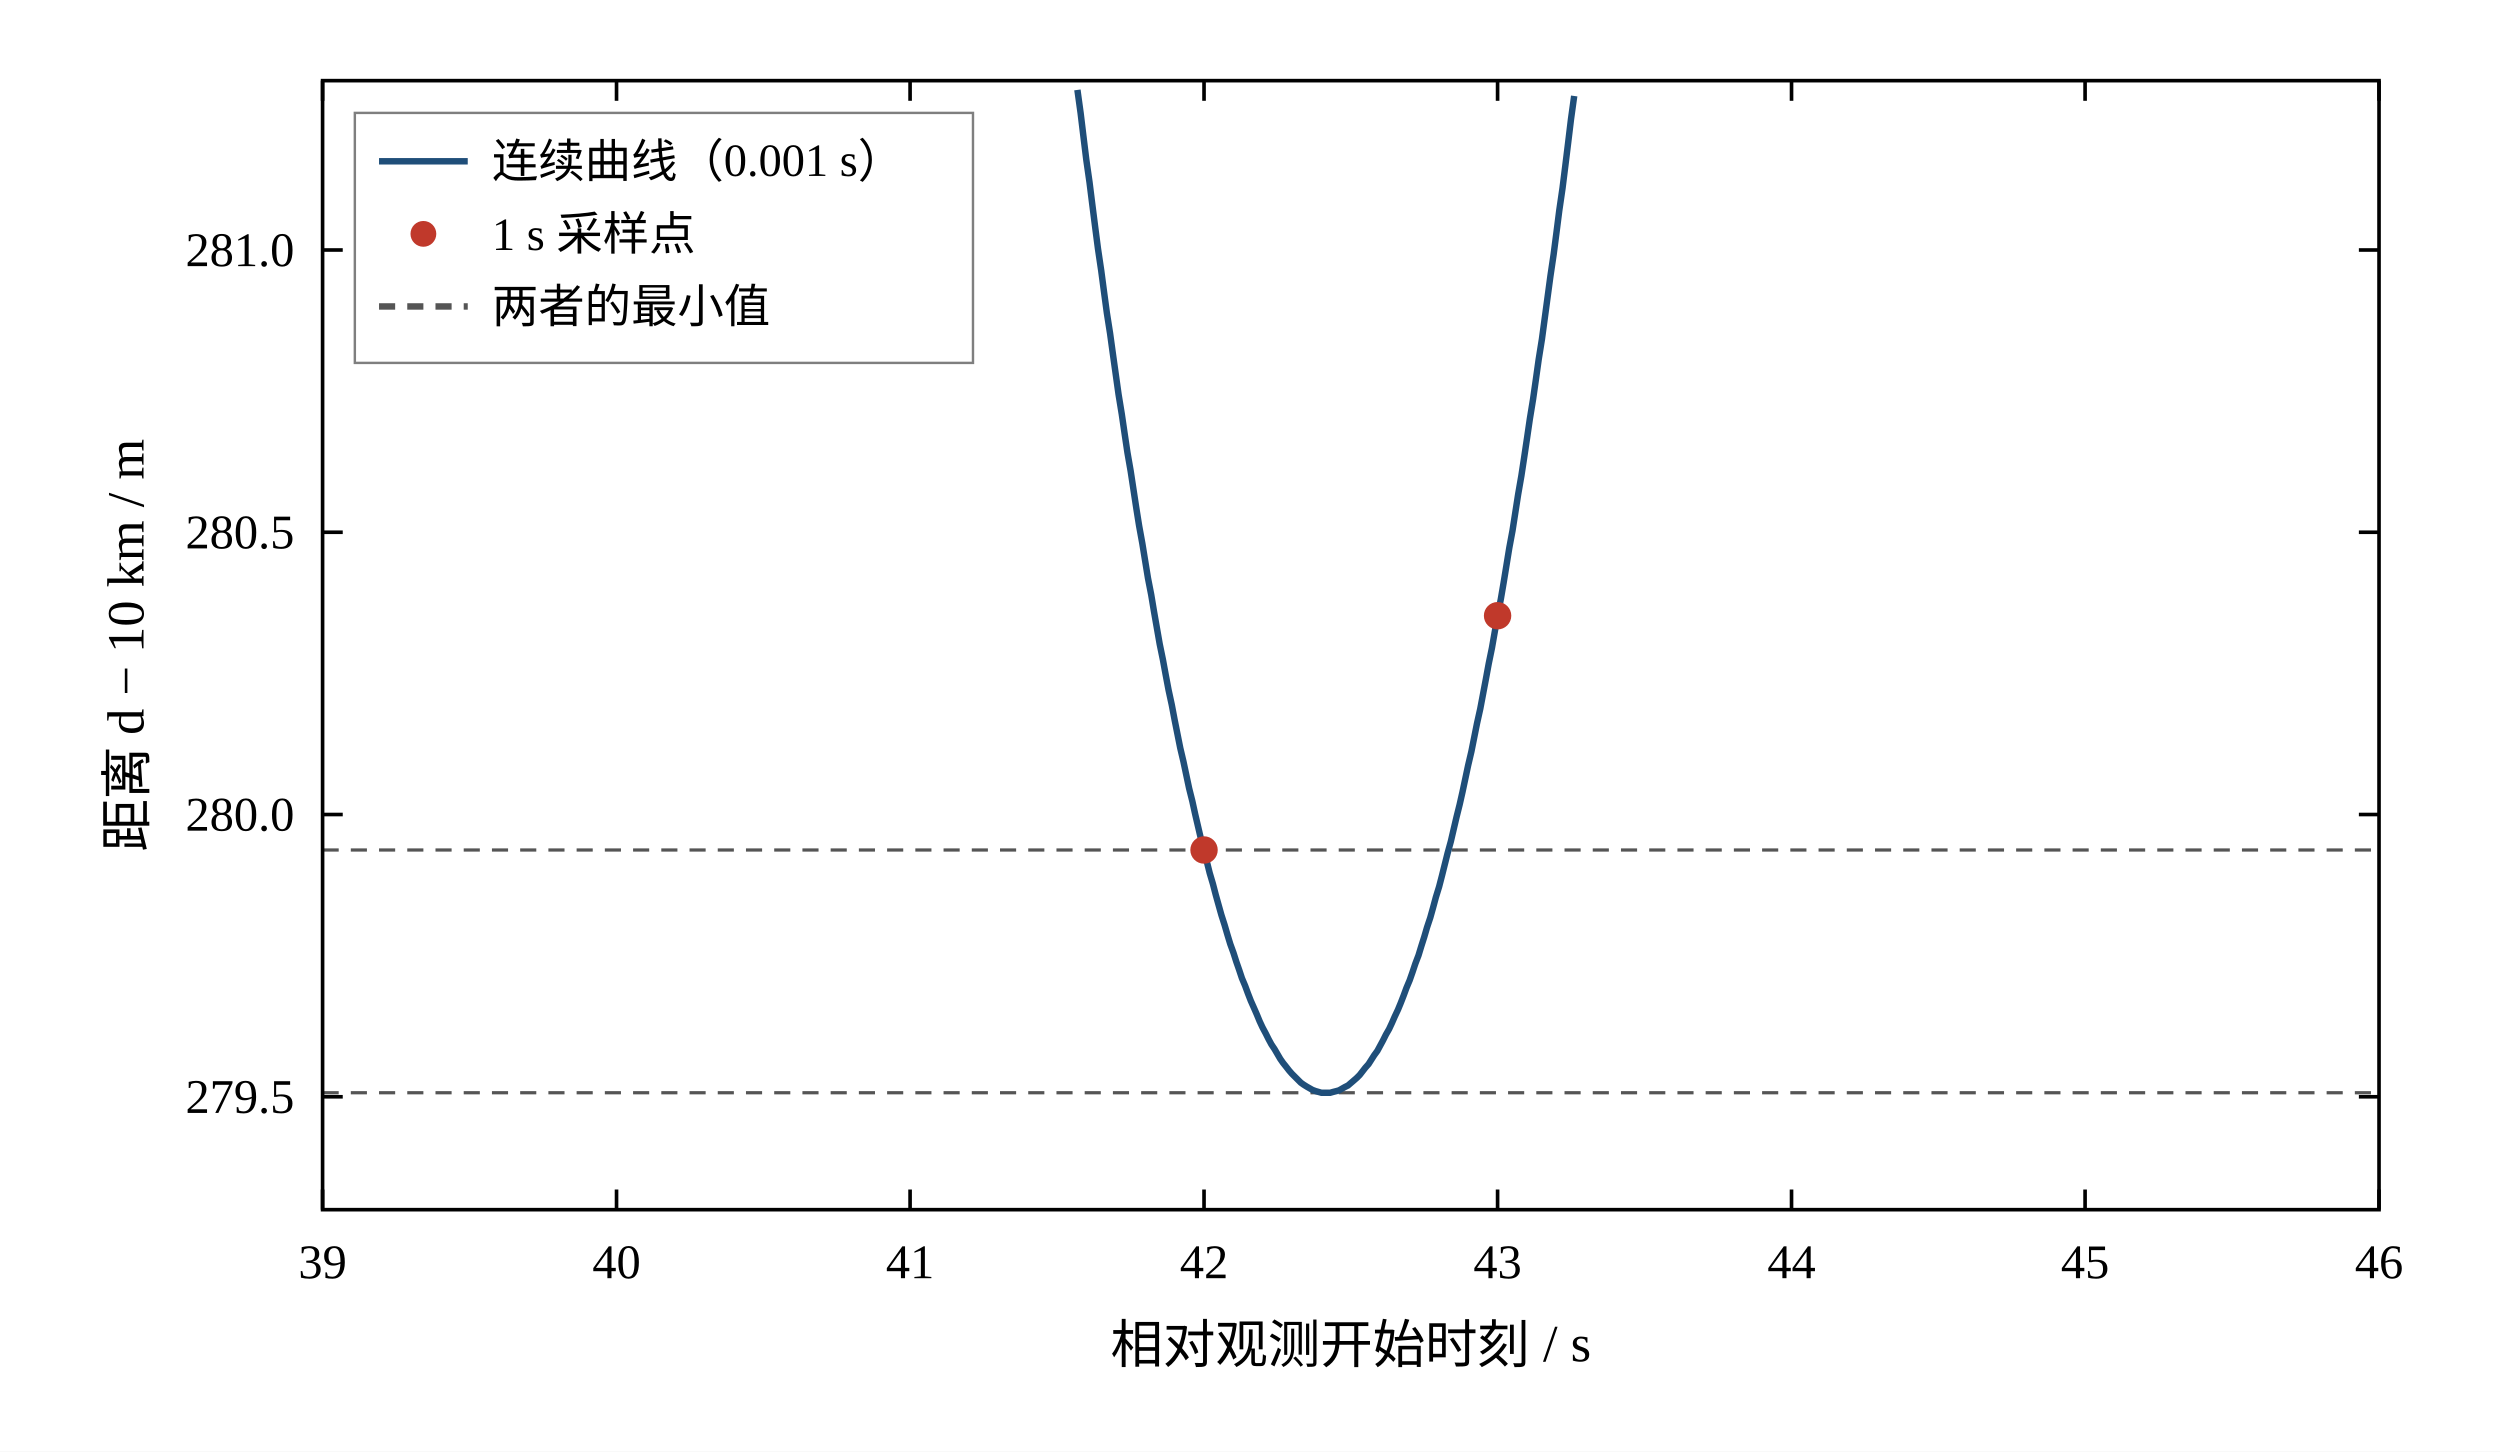
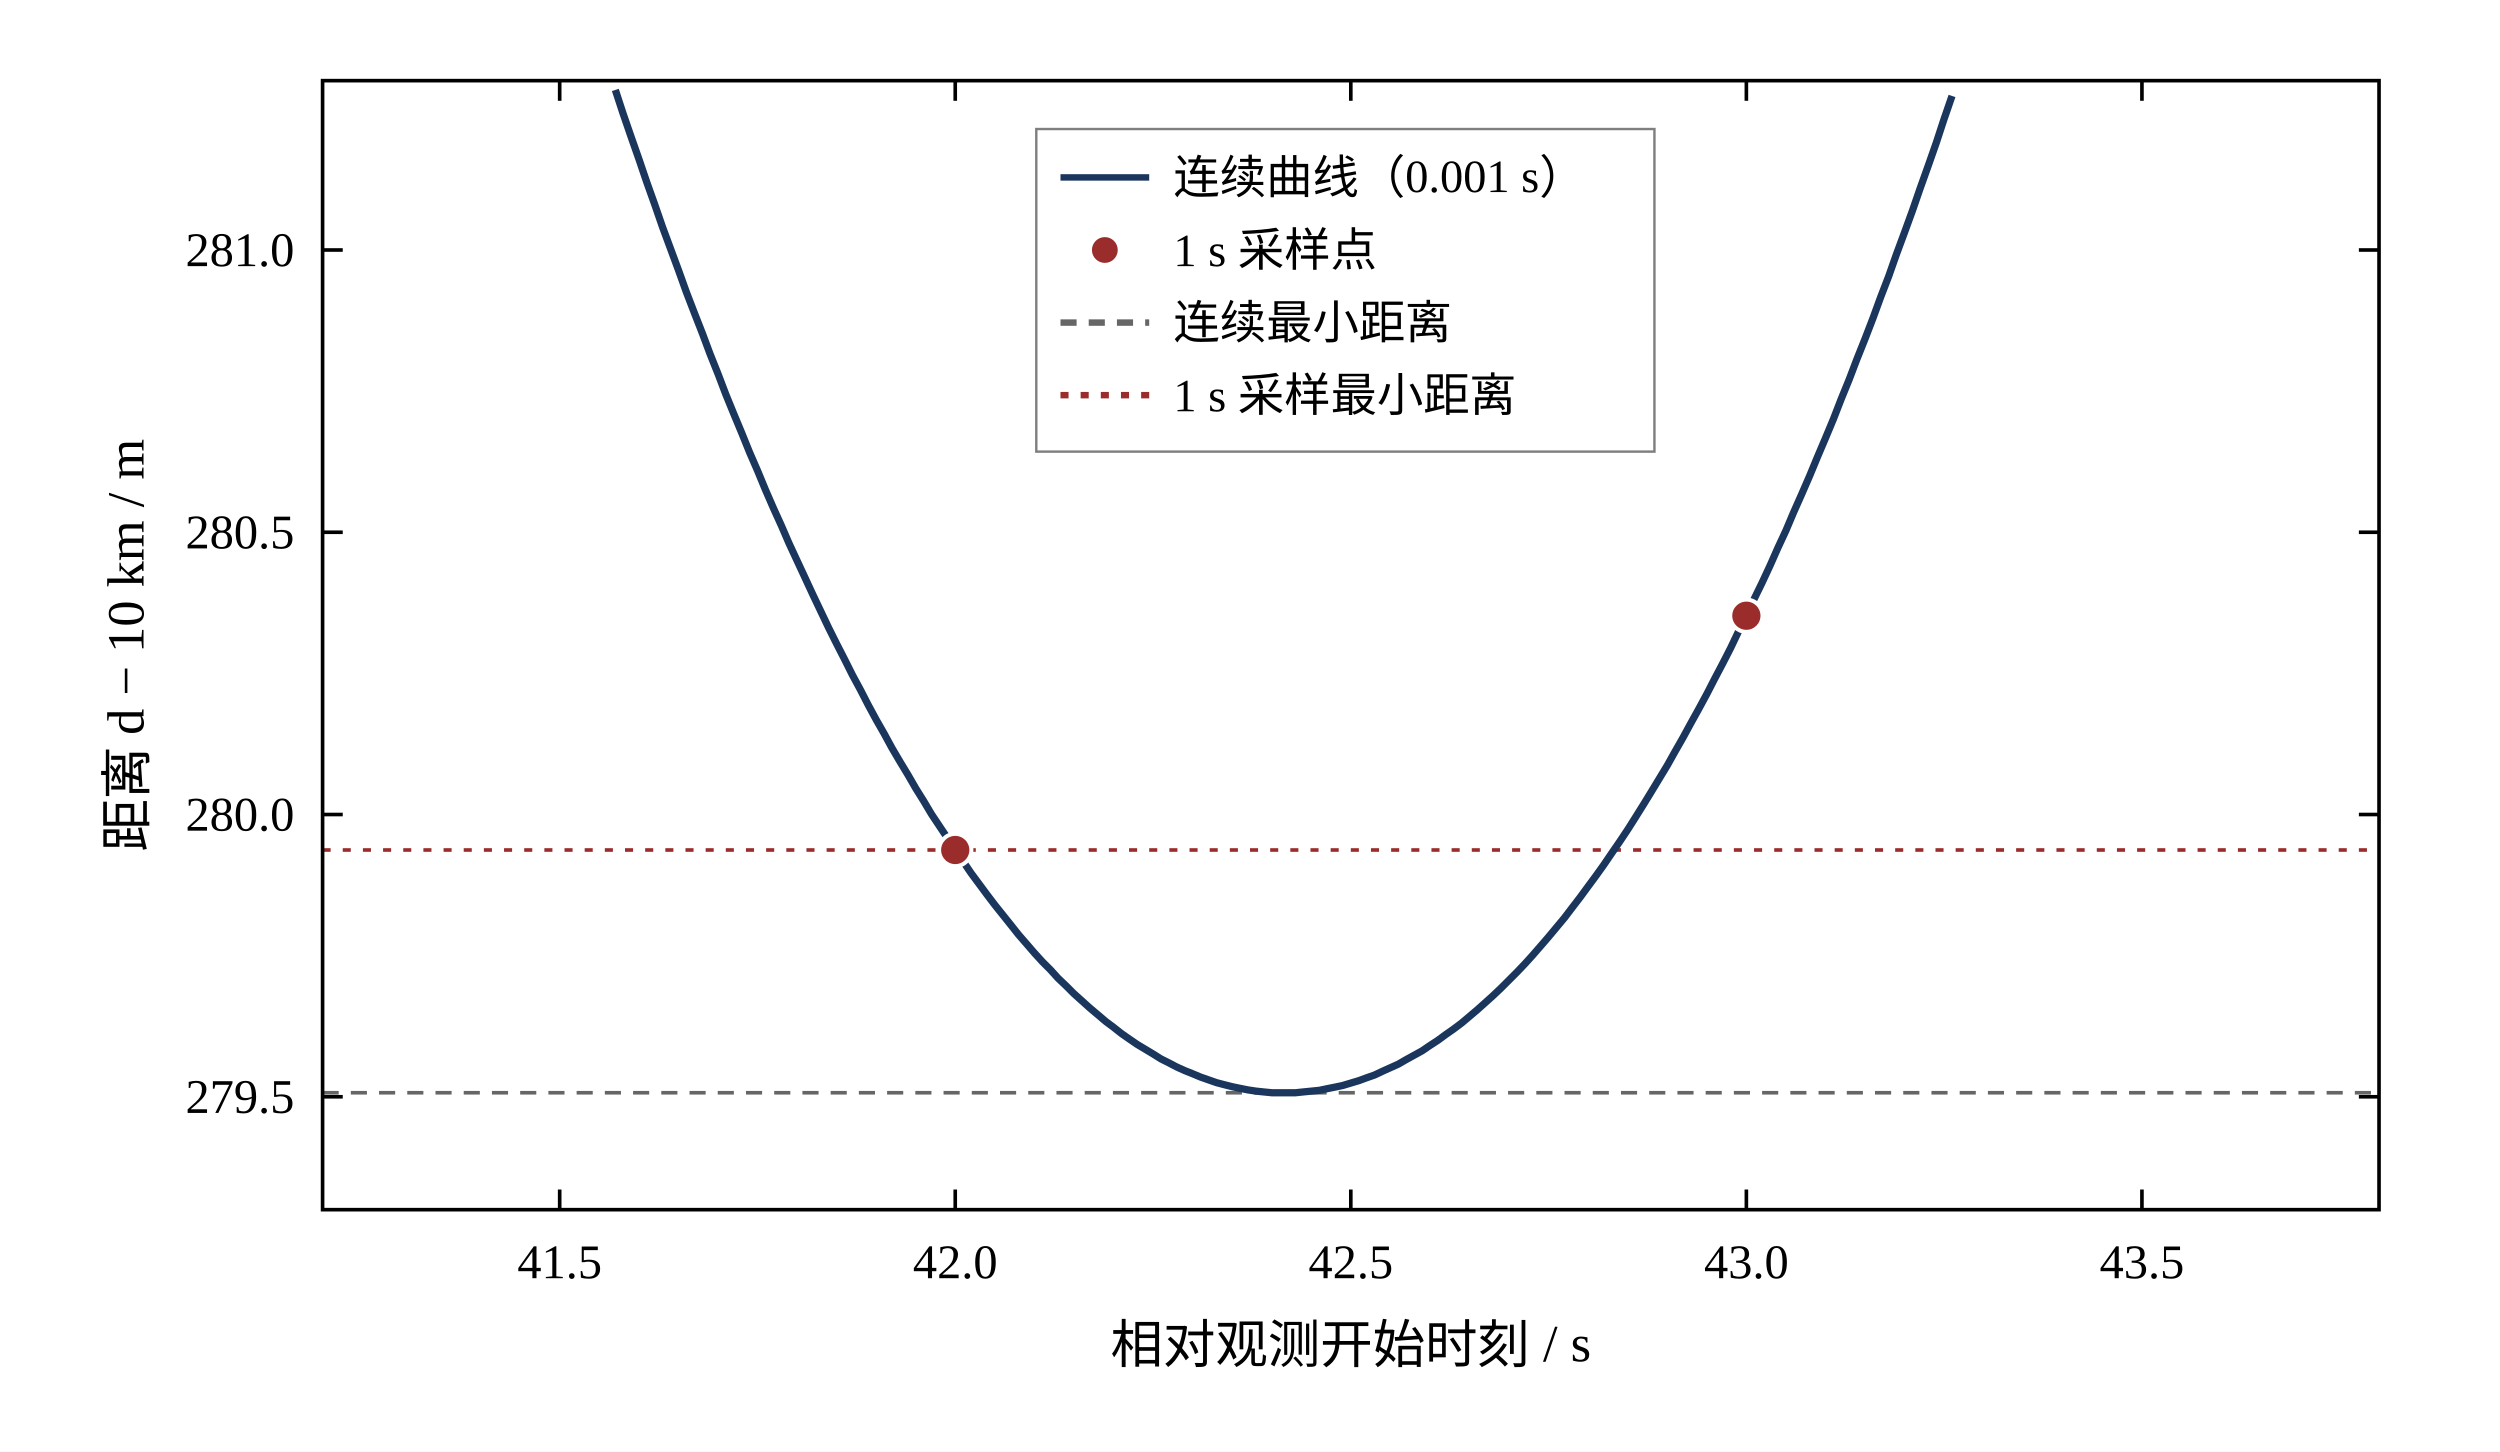
<svg xmlns="http://www.w3.org/2000/svg" width="620" height="360" viewBox="0 0 620 360">
  <rect x="0" y="0" width="620" height="360" fill="#FFFFFF" />
-   <line x1="80.0" y1="271.0" x2="590.0" y2="271.0" stroke="#555555" stroke-width="0.8" stroke-dasharray="4,3" />
-   <line x1="80.0" y1="210.8" x2="590.0" y2="210.8" stroke="#555555" stroke-width="0.8" stroke-dasharray="4,3" />
-   <polyline points="267.2,22.3 268.0,28.1 268.7,33.9 269.4,39.6 270.2,45.2 270.9,50.8 271.6,56.3 272.3,61.7 273.1,67.1 273.8,72.4 274.5,77.6 275.3,82.7 276.0,87.8 276.7,92.8 277.4,97.8 278.2,102.7 278.9,107.5 279.6,112.2 280.4,116.8 281.1,121.4 281.8,126.0 282.5,130.4 283.3,134.8 284.0,139.1 284.7,143.4 285.5,147.5 286.2,151.7 286.9,155.7 287.6,159.7 288.4,163.6 289.1,167.4 289.8,171.1 290.6,174.8 291.3,178.5 292.0,182.0 292.7,185.5 293.5,188.9 294.2,192.2 294.9,195.5 295.7,198.7 296.4,201.9 297.1,204.9 297.8,207.9 298.6,210.8 299.3,213.7 300.0,216.5 300.8,219.2 301.5,221.9 302.2,224.4 302.9,226.9 303.7,229.4 304.4,231.8 305.1,234.1 305.9,236.3 306.6,238.5 307.3,240.5 308.0,242.6 308.8,244.5 309.5,246.4 310.2,248.2 311.0,250.0 311.7,251.6 312.4,253.3 313.1,254.8 313.9,256.3 314.6,257.7 315.3,259.0 316.1,260.2 316.8,261.4 317.5,262.6 318.2,263.6 319.0,264.6 319.7,265.5 320.4,266.3 321.2,267.1 321.9,267.8 322.6,268.5 323.3,269.0 324.1,269.5 324.8,269.9 325.5,270.3 326.3,270.6 327.0,270.8 327.7,271.0 328.4,271.0 329.2,271.0 329.9,271.0 330.6,270.8 331.4,270.6 332.1,270.4 332.8,270.0 333.5,269.6 334.3,269.2 335.0,268.6 335.7,268.0 336.5,267.3 337.2,266.6 337.9,265.7 338.6,264.8 339.4,263.9 340.1,262.8 340.8,261.7 341.6,260.6 342.3,259.3 343.0,258.0 343.7,256.6 344.5,255.2 345.2,253.7 345.9,252.1 346.7,250.4 347.4,248.7 348.1,246.9 348.8,245.0 349.6,243.1 350.3,241.1 351.0,239.0 351.8,236.9 352.5,234.6 353.2,232.4 353.9,230.0 354.7,227.6 355.4,225.1 356.1,222.5 356.9,219.9 357.6,217.2 358.3,214.4 359.0,211.6 359.8,208.7 360.5,205.7 361.2,202.7 362.0,199.5 362.7,196.4 363.4,193.1 364.1,189.8 364.9,186.4 365.6,182.9 366.3,179.4 367.1,175.8 367.8,172.1 368.5,168.4 369.2,164.6 370.0,160.7 370.7,156.7 371.4,152.7 372.2,148.6 372.9,144.5 373.6,140.2 374.3,135.9 375.1,131.6 375.8,127.1 376.5,122.6 377.3,118.0 378.0,113.4 378.7,108.7 379.4,103.9 380.2,99.0 380.9,94.1 381.6,89.1 382.4,84.1 383.1,78.9 383.8,73.7 384.5,68.5 385.3,63.1 386.0,57.7 386.7,52.2 387.5,46.7 388.2,41.1 388.9,35.4 389.6,29.6 390.4,23.8" fill="none" stroke="#1F4E79" stroke-width="1.6" />
-   <circle cx="298.6" cy="210.8" r="3.4" fill="#C0392B" stroke="none" />
-   <circle cx="371.4" cy="152.7" r="3.4" fill="#C0392B" stroke="none" />
+   <line x1="80.0" y1="271.0" x2="590.0" y2="271.0" stroke="#666666" stroke-width="0.9" stroke-dasharray="4,3" />
+   <line x1="80.0" y1="210.8" x2="590.0" y2="210.8" stroke="#9B2C2C" stroke-width="0.9" stroke-dasharray="2,3" />
+   <polyline points="152.6,22.3 154.5,28.1 156.5,33.9 158.5,39.6 160.4,45.2 162.4,50.8 164.3,56.3 166.3,61.7 168.3,67.1 170.2,72.4 172.2,77.6 174.2,82.7 176.1,87.8 178.1,92.8 180.0,97.8 182.0,102.7 184.0,107.5 185.9,112.2 187.9,116.8 189.8,121.4 191.8,126.0 193.8,130.4 195.7,134.8 197.7,139.1 199.7,143.4 201.6,147.5 203.6,151.7 205.5,155.7 207.5,159.7 209.5,163.6 211.4,167.4 213.4,171.1 215.3,174.8 217.3,178.5 219.3,182.0 221.2,185.5 223.2,188.9 225.2,192.2 227.1,195.5 229.1,198.7 231.0,201.9 233.0,204.9 235.0,207.9 236.9,210.8 238.9,213.7 240.8,216.5 242.8,219.2 244.8,221.9 246.7,224.4 248.7,226.9 250.7,229.4 252.6,231.8 254.6,234.1 256.5,236.3 258.5,238.5 260.5,240.5 262.4,242.6 264.4,244.5 266.3,246.4 268.3,248.2 270.3,250.0 272.2,251.6 274.2,253.3 276.2,254.8 278.1,256.3 280.1,257.7 282.0,259.0 284.0,260.2 286.0,261.4 287.9,262.6 289.9,263.6 291.8,264.6 293.8,265.5 295.8,266.3 297.7,267.1 299.7,267.8 301.7,268.5 303.6,269.0 305.6,269.5 307.5,269.9 309.5,270.3 311.5,270.6 313.4,270.8 315.4,271.0 317.3,271.0 319.3,271.0 321.3,271.0 323.2,270.8 325.2,270.6 327.2,270.4 329.1,270.0 331.1,269.6 333.0,269.2 335.0,268.6 337.0,268.0 338.9,267.3 340.9,266.6 342.8,265.7 344.8,264.8 346.8,263.9 348.7,262.8 350.7,261.7 352.7,260.6 354.6,259.3 356.6,258.0 358.5,256.6 360.5,255.2 362.5,253.7 364.4,252.1 366.4,250.4 368.3,248.7 370.3,246.9 372.3,245.0 374.2,243.1 376.2,241.1 378.2,239.0 380.1,236.9 382.1,234.6 384.0,232.4 386.0,230.0 388.0,227.6 389.9,225.1 391.9,222.5 393.8,219.9 395.8,217.2 397.8,214.4 399.7,211.6 401.7,208.7 403.7,205.7 405.6,202.7 407.6,199.5 409.5,196.4 411.5,193.1 413.5,189.8 415.4,186.4 417.4,182.9 419.3,179.4 421.3,175.8 423.3,172.1 425.2,168.4 427.2,164.6 429.2,160.7 431.1,156.7 433.1,152.7 435.0,148.6 437.0,144.5 439.0,140.2 440.9,135.9 442.9,131.6 444.8,127.1 446.8,122.6 448.8,118.0 450.7,113.4 452.7,108.7 454.7,103.9 456.6,99.0 458.6,94.1 460.5,89.1 462.5,84.1 464.5,78.9 466.4,73.7 468.4,68.5 470.3,63.1 472.3,57.7 474.3,52.2 476.2,46.7 478.2,41.1 480.2,35.4 482.1,29.6 484.1,23.8" fill="none" stroke="#1A365D" stroke-width="1.8" />
+   <circle cx="236.9" cy="210.8" r="4.0" fill="#9B2C2C" stroke="#FFFFFF" stroke-width="1.0" />
+   <circle cx="433.1" cy="152.7" r="4.0" fill="#9B2C2C" stroke="#FFFFFF" stroke-width="1.0" />
  <rect x="80" y="20" width="510" height="280" fill="none" stroke="#000000" stroke-width="0.9" />
  <line x1="80.0" y1="272.0" x2="85.0" y2="272.0" stroke="#000000" stroke-width="0.9" />
  <line x1="590.0" y1="272.0" x2="585.0" y2="272.0" stroke="#000000" stroke-width="0.9" />
  <text x="73.0" y="276.0" font-family="SimSun, Times New Roman" font-size="12" text-anchor="end" fill="#000000">279.5</text>
  <line x1="80.0" y1="202.0" x2="85.0" y2="202.0" stroke="#000000" stroke-width="0.9" />
  <line x1="590.0" y1="202.0" x2="585.0" y2="202.0" stroke="#000000" stroke-width="0.9" />
  <text x="73.0" y="206.0" font-family="SimSun, Times New Roman" font-size="12" text-anchor="end" fill="#000000">280.0</text>
  <line x1="80.0" y1="132.0" x2="85.0" y2="132.0" stroke="#000000" stroke-width="0.9" />
  <line x1="590.0" y1="132.0" x2="585.0" y2="132.0" stroke="#000000" stroke-width="0.9" />
  <text x="73.0" y="136.0" font-family="SimSun, Times New Roman" font-size="12" text-anchor="end" fill="#000000">280.5</text>
  <line x1="80.0" y1="62.0" x2="85.0" y2="62.0" stroke="#000000" stroke-width="0.9" />
  <line x1="590.0" y1="62.0" x2="585.0" y2="62.0" stroke="#000000" stroke-width="0.9" />
  <text x="73.0" y="66.0" font-family="SimSun, Times New Roman" font-size="12" text-anchor="end" fill="#000000">281.0</text>
-   <line x1="80.0" y1="300.0" x2="80.0" y2="295.0" stroke="#000000" stroke-width="0.9" />
-   <line x1="80.0" y1="20.0" x2="80.0" y2="25.0" stroke="#000000" stroke-width="0.9" />
-   <text x="80.0" y="317.0" font-family="SimSun, Times New Roman" font-size="12" text-anchor="middle" fill="#000000">39</text>
-   <line x1="152.9" y1="300.0" x2="152.9" y2="295.0" stroke="#000000" stroke-width="0.9" />
-   <line x1="152.9" y1="20.0" x2="152.9" y2="25.0" stroke="#000000" stroke-width="0.9" />
-   <text x="152.9" y="317.0" font-family="SimSun, Times New Roman" font-size="12" text-anchor="middle" fill="#000000">40</text>
-   <line x1="225.7" y1="300.0" x2="225.7" y2="295.0" stroke="#000000" stroke-width="0.9" />
-   <line x1="225.7" y1="20.0" x2="225.7" y2="25.0" stroke="#000000" stroke-width="0.9" />
-   <text x="225.7" y="317.0" font-family="SimSun, Times New Roman" font-size="12" text-anchor="middle" fill="#000000">41</text>
-   <line x1="298.6" y1="300.0" x2="298.6" y2="295.0" stroke="#000000" stroke-width="0.9" />
-   <line x1="298.6" y1="20.0" x2="298.6" y2="25.0" stroke="#000000" stroke-width="0.9" />
-   <text x="298.6" y="317.0" font-family="SimSun, Times New Roman" font-size="12" text-anchor="middle" fill="#000000">42</text>
-   <line x1="371.4" y1="300.0" x2="371.4" y2="295.0" stroke="#000000" stroke-width="0.9" />
-   <line x1="371.4" y1="20.0" x2="371.4" y2="25.0" stroke="#000000" stroke-width="0.9" />
-   <text x="371.4" y="317.0" font-family="SimSun, Times New Roman" font-size="12" text-anchor="middle" fill="#000000">43</text>
-   <line x1="444.3" y1="300.0" x2="444.3" y2="295.0" stroke="#000000" stroke-width="0.9" />
-   <line x1="444.3" y1="20.0" x2="444.3" y2="25.0" stroke="#000000" stroke-width="0.9" />
-   <text x="444.3" y="317.0" font-family="SimSun, Times New Roman" font-size="12" text-anchor="middle" fill="#000000">44</text>
-   <line x1="517.1" y1="300.0" x2="517.1" y2="295.0" stroke="#000000" stroke-width="0.9" />
-   <line x1="517.1" y1="20.0" x2="517.1" y2="25.0" stroke="#000000" stroke-width="0.9" />
-   <text x="517.1" y="317.0" font-family="SimSun, Times New Roman" font-size="12" text-anchor="middle" fill="#000000">45</text>
-   <line x1="590.0" y1="300.0" x2="590.0" y2="295.0" stroke="#000000" stroke-width="0.9" />
-   <line x1="590.0" y1="20.0" x2="590.0" y2="25.0" stroke="#000000" stroke-width="0.9" />
-   <text x="590.0" y="317.0" font-family="SimSun, Times New Roman" font-size="12" text-anchor="middle" fill="#000000">46</text>
+   <line x1="138.8" y1="300.0" x2="138.8" y2="295.0" stroke="#000000" stroke-width="0.9" />
+   <line x1="138.8" y1="20.0" x2="138.8" y2="25.0" stroke="#000000" stroke-width="0.9" />
+   <text x="138.8" y="317.0" font-family="SimSun, Times New Roman" font-size="12" text-anchor="middle" fill="#000000">41.5</text>
+   <line x1="236.9" y1="300.0" x2="236.9" y2="295.0" stroke="#000000" stroke-width="0.9" />
+   <line x1="236.9" y1="20.0" x2="236.9" y2="25.0" stroke="#000000" stroke-width="0.9" />
+   <text x="236.9" y="317.0" font-family="SimSun, Times New Roman" font-size="12" text-anchor="middle" fill="#000000">42.0</text>
+   <line x1="335.0" y1="300.0" x2="335.0" y2="295.0" stroke="#000000" stroke-width="0.9" />
+   <line x1="335.0" y1="20.0" x2="335.0" y2="25.0" stroke="#000000" stroke-width="0.9" />
+   <text x="335.0" y="317.0" font-family="SimSun, Times New Roman" font-size="12" text-anchor="middle" fill="#000000">42.5</text>
+   <line x1="433.1" y1="300.0" x2="433.1" y2="295.0" stroke="#000000" stroke-width="0.9" />
+   <line x1="433.1" y1="20.0" x2="433.1" y2="25.0" stroke="#000000" stroke-width="0.9" />
+   <text x="433.1" y="317.0" font-family="SimSun, Times New Roman" font-size="12" text-anchor="middle" fill="#000000">43.0</text>
+   <line x1="531.2" y1="300.0" x2="531.2" y2="295.0" stroke="#000000" stroke-width="0.9" />
+   <line x1="531.2" y1="20.0" x2="531.2" y2="25.0" stroke="#000000" stroke-width="0.9" />
+   <text x="531.2" y="317.0" font-family="SimSun, Times New Roman" font-size="12" text-anchor="middle" fill="#000000">43.5</text>
  <text x="335.0" y="338.0" font-family="SimSun, Times New Roman" font-size="13" text-anchor="middle" fill="#000000">相对观测开始时刻 / s</text>
  <text x="36.0" y="160.0" font-family="SimSun, Times New Roman" font-size="13" text-anchor="middle" fill="#000000" transform="rotate(-90 36.0 160.0)">距离 d − 10 km / m</text>
-   <rect x="88" y="28" width="153.3" height="62" fill="#FFFFFF" stroke="#7F7F7F" stroke-width="0.6" />
-   <line x1="94.0" y1="40.0" x2="116.0" y2="40.0" stroke="#1F4E79" stroke-width="1.6" />
-   <text x="122.0" y="44.0" font-family="SimSun, Times New Roman" font-size="11.5" text-anchor="start" fill="#000000">连续曲线（0.001 s）</text>
-   <circle cx="105" cy="58" r="3.2" fill="#C0392B" stroke="none" />
-   <text x="122.0" y="62.0" font-family="SimSun, Times New Roman" font-size="11.5" text-anchor="start" fill="#000000">1 s 采样点</text>
-   <line x1="94.0" y1="76.0" x2="116.0" y2="76.0" stroke="#555555" stroke-width="1.6" stroke-dasharray="4,3" />
-   <text x="122.0" y="80.0" font-family="SimSun, Times New Roman" font-size="11.5" text-anchor="start" fill="#000000">两者的最小值</text>
+   <rect x="257.0" y="32" width="153.3" height="80" fill="#FFFFFF" stroke="#7F7F7F" stroke-width="0.6" />
+   <line x1="263.0" y1="44.0" x2="285.0" y2="44.0" stroke="#1A365D" stroke-width="1.6" />
+   <text x="291.0" y="48.0" font-family="SimSun, Times New Roman" font-size="11.5" text-anchor="start" fill="#000000">连续曲线（0.001 s）</text>
+   <circle cx="274.0" cy="62" r="3.2" fill="#9B2C2C" stroke="none" />
+   <text x="291.0" y="66.0" font-family="SimSun, Times New Roman" font-size="11.5" text-anchor="start" fill="#000000">1 s 采样点</text>
+   <line x1="263.0" y1="80.0" x2="285.0" y2="80.0" stroke="#666666" stroke-width="1.6" stroke-dasharray="4,3" />
+   <text x="291.0" y="84.0" font-family="SimSun, Times New Roman" font-size="11.5" text-anchor="start" fill="#000000">连续最小距离</text>
+   <line x1="263.0" y1="98.0" x2="285.0" y2="98.0" stroke="#9B2C2C" stroke-width="1.6" stroke-dasharray="2,3" />
+   <text x="291.0" y="102.0" font-family="SimSun, Times New Roman" font-size="11.5" text-anchor="start" fill="#000000">1 s 采样最小距离</text>
</svg>
